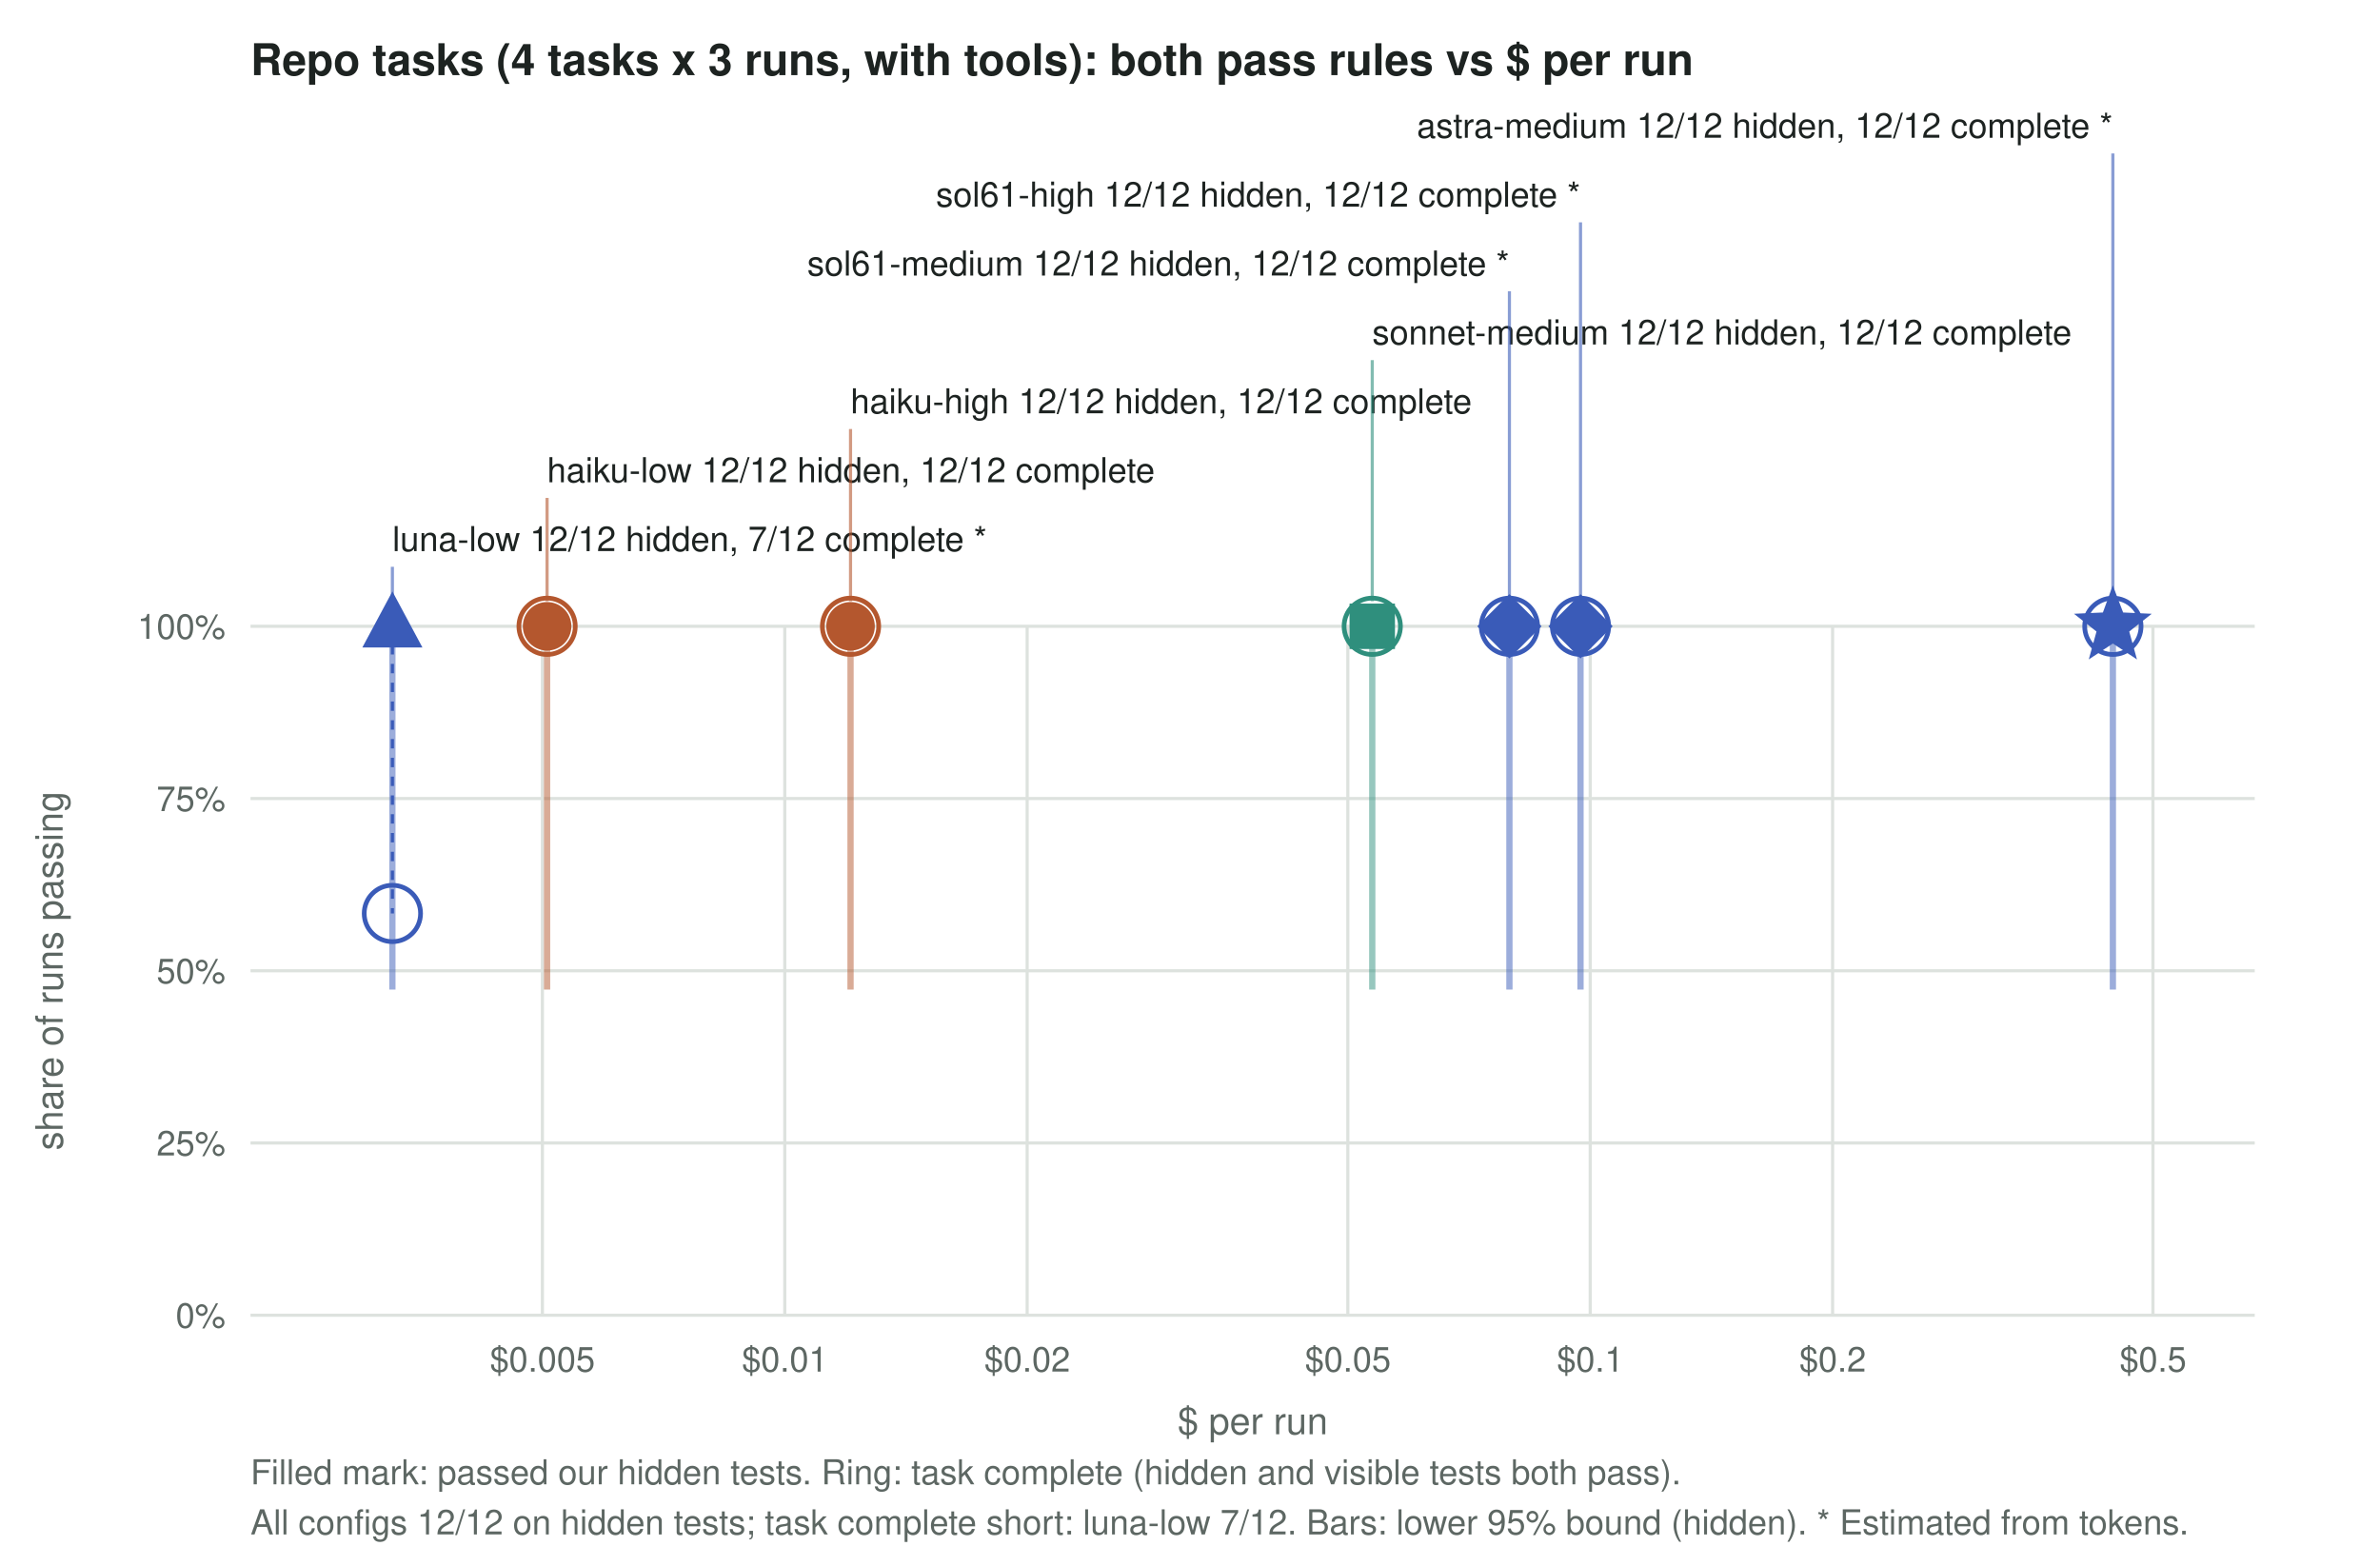
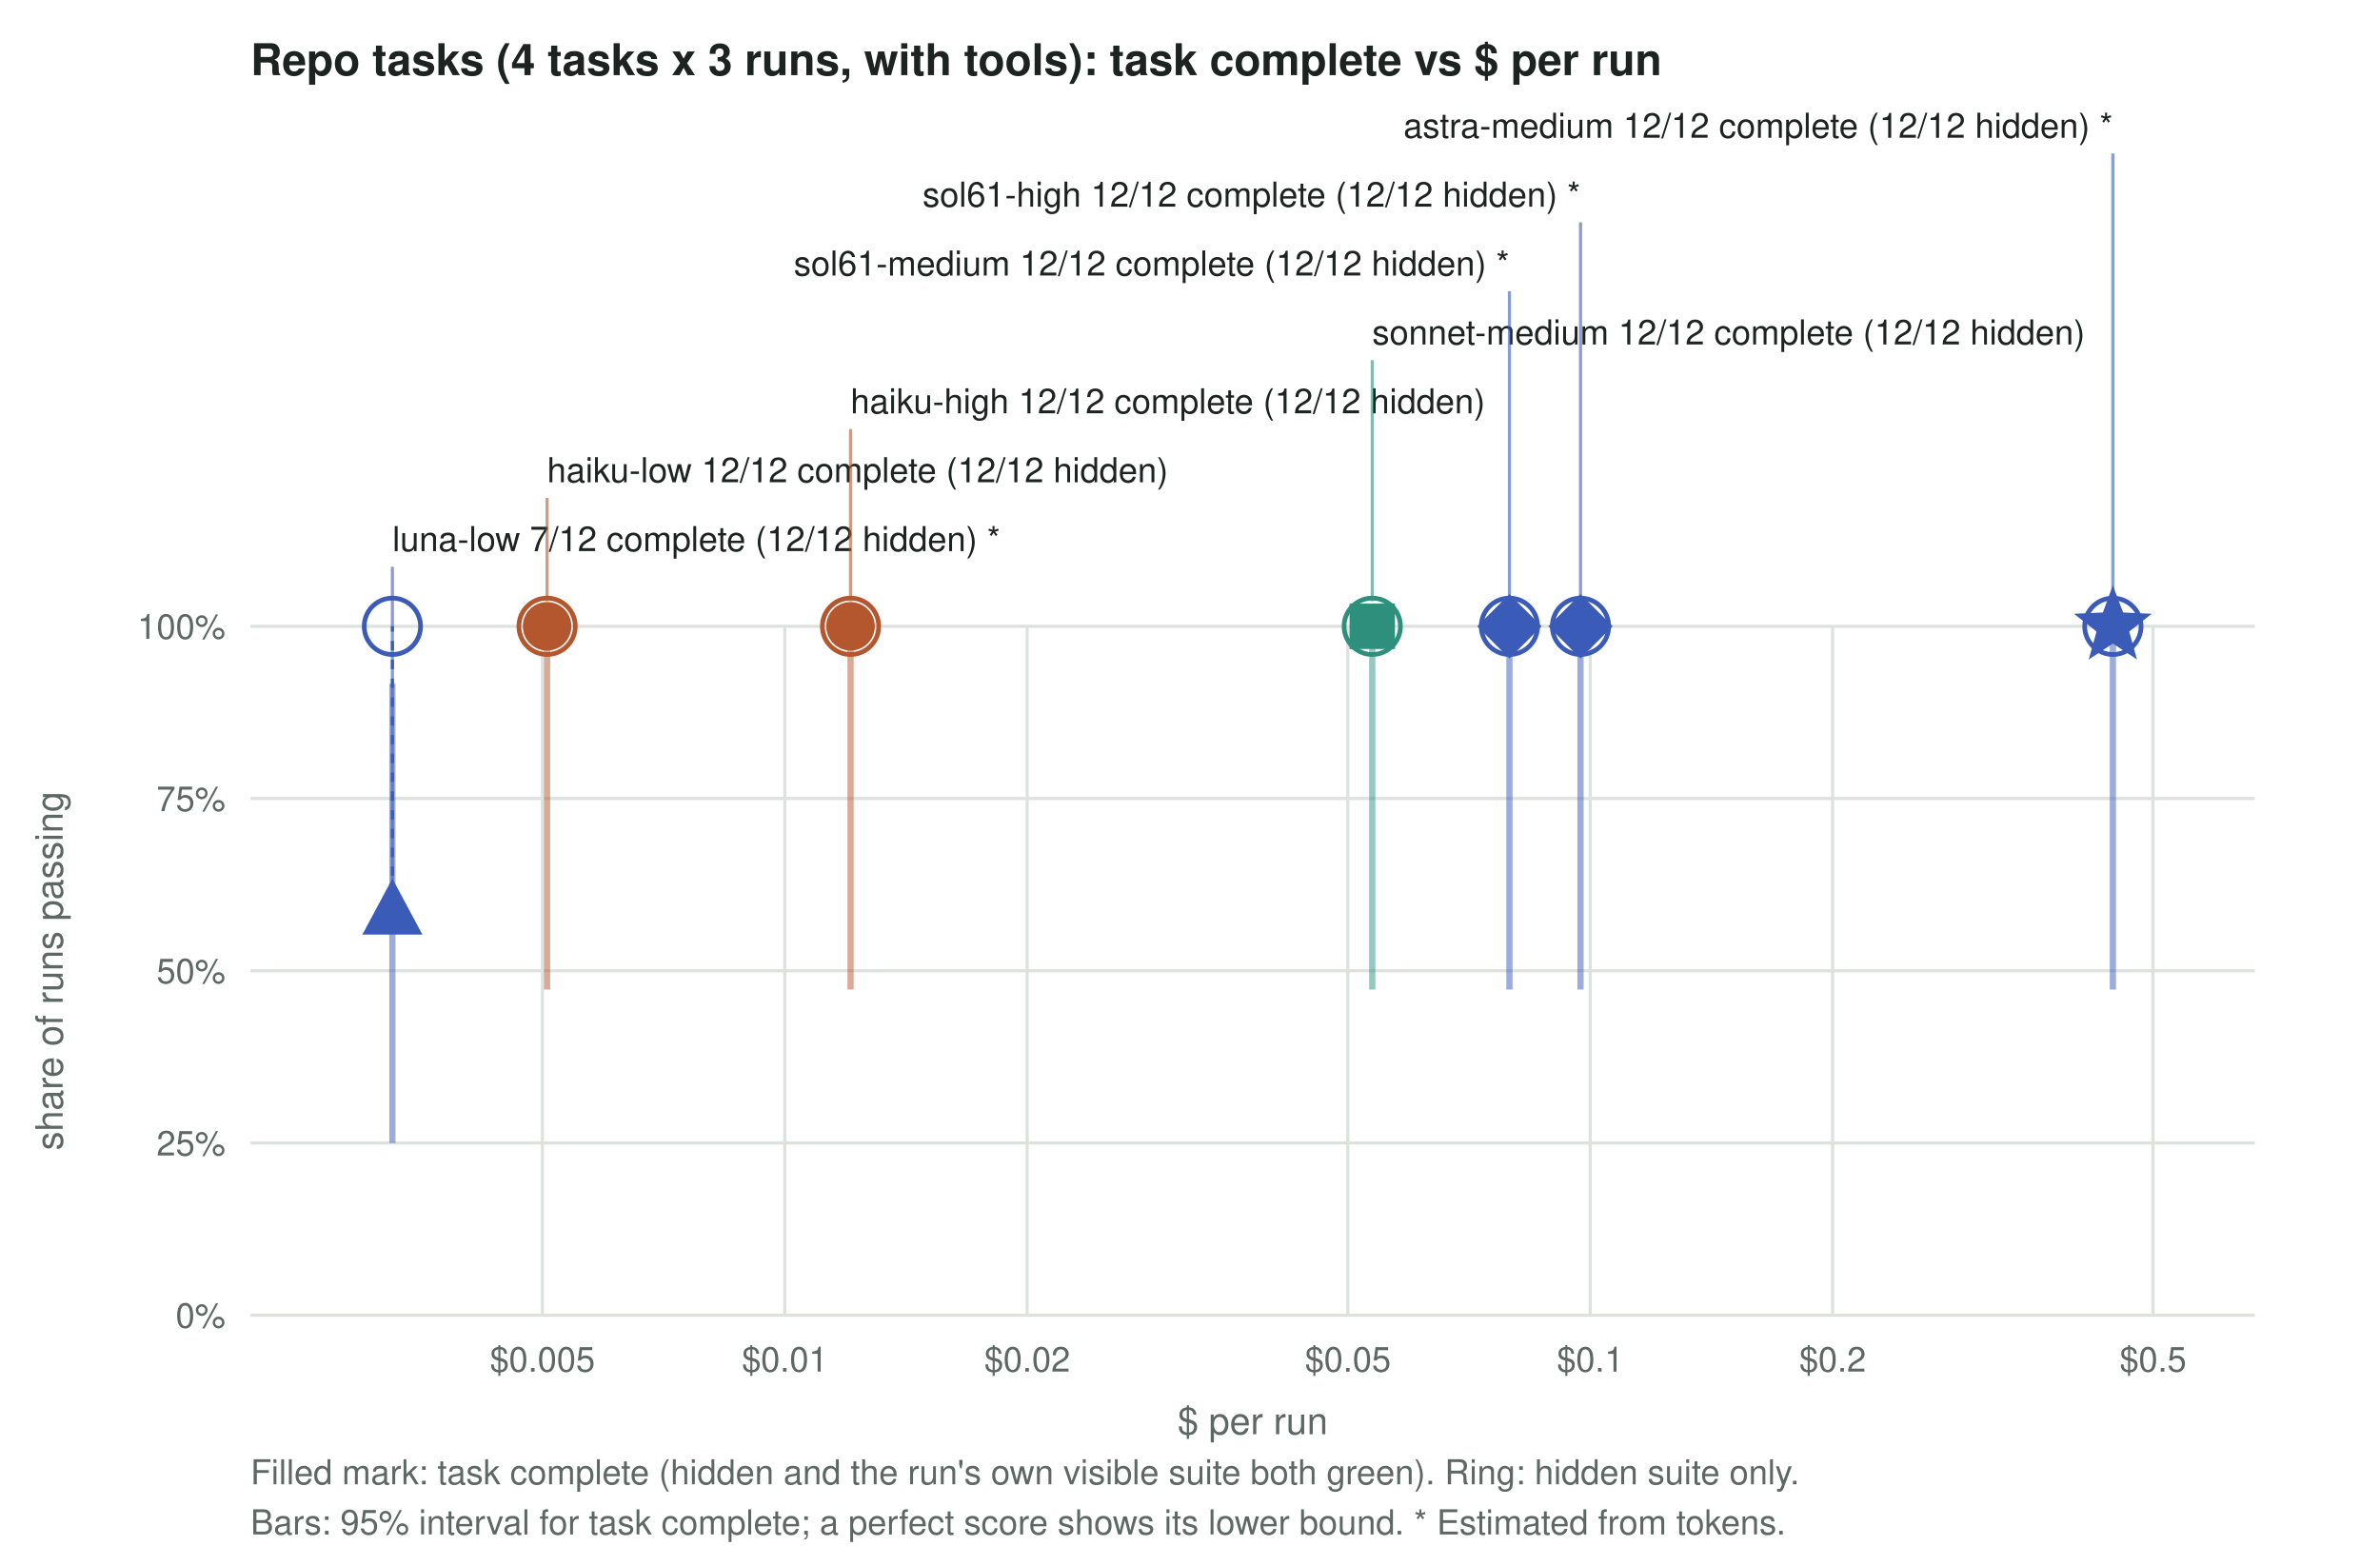
<svg xmlns="http://www.w3.org/2000/svg" viewBox="0 0 760 500" width="760" height="500" font-family="Hanken Grotesk, -apple-system, Segoe UI, Helvetica, Arial, sans-serif" font-size="12">
  <rect width="760" height="500" fill="var(--panel,#ffffff)" />
-   <text x="80.0" y="24.0" font-size="14" text-anchor="start" style="fill:var(--fg,#1d2321)" font-weight="600">Repo tasks (4 tasks x 3 runs, with tools): both pass rules vs $ per run</text>
+   <text x="80.0" y="24.0" font-size="14" text-anchor="start" style="fill:var(--fg,#1d2321)" font-weight="600">Repo tasks (4 tasks x 3 runs, with tools): task complete vs $ per run</text>
  <line x1="80" x2="720" y1="420.0" y2="420.0" stroke="var(--line,#dde2de)" />
  <text x="72.0" y="424.0" font-size="11" text-anchor="end" style="fill:var(--muted,#5d6763)" font-weight="normal">0%</text>
  <line x1="80" x2="720" y1="365.0" y2="365.0" stroke="var(--line,#dde2de)" />
  <text x="72.0" y="369.0" font-size="11" text-anchor="end" style="fill:var(--muted,#5d6763)" font-weight="normal">25%</text>
  <line x1="80" x2="720" y1="310.0" y2="310.0" stroke="var(--line,#dde2de)" />
  <text x="72.0" y="314.0" font-size="11" text-anchor="end" style="fill:var(--muted,#5d6763)" font-weight="normal">50%</text>
  <line x1="80" x2="720" y1="255.0" y2="255.0" stroke="var(--line,#dde2de)" />
  <text x="72.0" y="259.0" font-size="11" text-anchor="end" style="fill:var(--muted,#5d6763)" font-weight="normal">75%</text>
  <line x1="80" x2="720" y1="200.0" y2="200.0" stroke="var(--line,#dde2de)" />
  <text x="72.0" y="204.0" font-size="11" text-anchor="end" style="fill:var(--muted,#5d6763)" font-weight="normal">100%</text>
  <line x1="173.2" x2="173.2" y1="200" y2="420" stroke="var(--line,#dde2de)" />
  <text x="173.2" y="438.0" font-size="11" text-anchor="middle" style="fill:var(--muted,#5d6763)" font-weight="normal">$0.005</text>
  <line x1="250.6" x2="250.6" y1="200" y2="420" stroke="var(--line,#dde2de)" />
  <text x="250.6" y="438.0" font-size="11" text-anchor="middle" style="fill:var(--muted,#5d6763)" font-weight="normal">$0.01</text>
  <line x1="328.0" x2="328.0" y1="200" y2="420" stroke="var(--line,#dde2de)" />
  <text x="328.0" y="438.0" font-size="11" text-anchor="middle" style="fill:var(--muted,#5d6763)" font-weight="normal">$0.02</text>
  <line x1="430.4" x2="430.4" y1="200" y2="420" stroke="var(--line,#dde2de)" />
  <text x="430.4" y="438.0" font-size="11" text-anchor="middle" style="fill:var(--muted,#5d6763)" font-weight="normal">$0.05</text>
  <line x1="507.8" x2="507.8" y1="200" y2="420" stroke="var(--line,#dde2de)" />
  <text x="507.8" y="438.0" font-size="11" text-anchor="middle" style="fill:var(--muted,#5d6763)" font-weight="normal">$0.1</text>
  <line x1="585.2" x2="585.2" y1="200" y2="420" stroke="var(--line,#dde2de)" />
  <text x="585.2" y="438.0" font-size="11" text-anchor="middle" style="fill:var(--muted,#5d6763)" font-weight="normal">$0.2</text>
  <line x1="687.5" x2="687.5" y1="200" y2="420" stroke="var(--line,#dde2de)" />
  <text x="687.5" y="438.0" font-size="11" text-anchor="middle" style="fill:var(--muted,#5d6763)" font-weight="normal">$0.5</text>
  <text x="400.0" y="458.0" font-size="12" text-anchor="middle" style="fill:var(--muted,#5d6763)" font-weight="normal">$ per run</text>
  <text x="20.0" y="310.0" font-size="12" text-anchor="middle" style="fill:var(--muted,#5d6763)" font-weight="normal" transform="rotate(-90 20 310.0)">share of runs passing</text>
-   <line x1="125.3" x2="125.3" y1="316.0" y2="200.0" stroke="var(--codex,#3a5bb8)" stroke-width="2" opacity="0.5" />
-   <line x1="125.3" x2="125.3" y1="200.0" y2="291.7" stroke="var(--codex,#3a5bb8)" stroke-width="1" stroke-dasharray="3 3" />
-   <circle class="complete-mark" cx="125.3" cy="291.7" r="9" fill="none" stroke="var(--codex,#3a5bb8)" stroke-width="1.5" />
-   <polygon points="125.3,191.5 132.8,205.5 117.8,205.5" fill="var(--codex,#3a5bb8)" stroke="var(--codex,#3a5bb8)" stroke-width="2.5" />
-   <line class="leader" x1="125.3" x2="125.3" y1="192.0" y2="181.0" stroke="var(--codex,#3a5bb8)" stroke-width="1" opacity="0.6" />
-   <text x="125.3" y="176.0" font-size="11" text-anchor="start" style="fill:var(--fg,#1d2321)" font-weight="normal">luna-low 12/12 hidden, 7/12 complete *</text>
+   <line x1="125.3" x2="125.3" y1="365.0" y2="218.3" stroke="var(--codex,#3a5bb8)" stroke-width="2" opacity="0.5" />
+   <line x1="125.3" x2="125.3" y1="291.7" y2="200.0" stroke="var(--codex,#3a5bb8)" stroke-width="1" stroke-dasharray="3 3" />
+   <circle class="complete-mark" cx="125.3" cy="200.0" r="9" fill="none" stroke="var(--codex,#3a5bb8)" stroke-width="1.5" />
+   <polygon points="125.3,283.2 132.8,297.2 117.8,297.2" fill="var(--codex,#3a5bb8)" stroke="var(--codex,#3a5bb8)" stroke-width="2.5" />
+   <line class="leader" x1="125.3" x2="125.3" y1="283.7" y2="181.0" stroke="var(--codex,#3a5bb8)" stroke-width="1" opacity="0.6" />
+   <text x="125.3" y="176.0" font-size="11" text-anchor="start" style="fill:var(--fg,#1d2321)" font-weight="normal">luna-low 7/12 complete (12/12 hidden) *</text>
  <line x1="174.7" x2="174.7" y1="316.0" y2="200.0" stroke="var(--claude,#b4572e)" stroke-width="2" opacity="0.5" />
  <circle class="complete-mark" cx="174.7" cy="200.0" r="9" fill="none" stroke="var(--claude,#b4572e)" stroke-width="1.5" />
  <circle cx="174.7" cy="200.0" r="6.5" fill="var(--claude,#b4572e)" stroke="var(--claude,#b4572e)" stroke-width="2.5" />
  <line class="leader" x1="174.7" x2="174.7" y1="192.0" y2="159.0" stroke="var(--claude,#b4572e)" stroke-width="1" opacity="0.6" />
-   <text x="174.7" y="154.0" font-size="11" text-anchor="start" style="fill:var(--fg,#1d2321)" font-weight="normal">haiku-low 12/12 hidden, 12/12 complete</text>
+   <text x="174.7" y="154.0" font-size="11" text-anchor="start" style="fill:var(--fg,#1d2321)" font-weight="normal">haiku-low 12/12 complete (12/12 hidden)</text>
  <line x1="271.6" x2="271.6" y1="316.0" y2="200.0" stroke="var(--claude,#b4572e)" stroke-width="2" opacity="0.5" />
  <circle class="complete-mark" cx="271.6" cy="200.0" r="9" fill="none" stroke="var(--claude,#b4572e)" stroke-width="1.5" />
  <circle cx="271.6" cy="200.0" r="6.5" fill="var(--claude,#b4572e)" stroke="var(--claude,#b4572e)" stroke-width="2.5" />
  <line class="leader" x1="271.6" x2="271.6" y1="192.0" y2="137.0" stroke="var(--claude,#b4572e)" stroke-width="1" opacity="0.6" />
-   <text x="271.6" y="132.0" font-size="11" text-anchor="start" style="fill:var(--fg,#1d2321)" font-weight="normal">haiku-high 12/12 hidden, 12/12 complete</text>
+   <text x="271.6" y="132.0" font-size="11" text-anchor="start" style="fill:var(--fg,#1d2321)" font-weight="normal">haiku-high 12/12 complete (12/12 hidden)</text>
  <line x1="438.2" x2="438.2" y1="316.0" y2="200.0" stroke="var(--sonnet,#2f8f7d)" stroke-width="2" opacity="0.5" />
  <circle class="complete-mark" cx="438.2" cy="200.0" r="9" fill="none" stroke="var(--sonnet,#2f8f7d)" stroke-width="1.5" />
  <rect x="432.2" y="194.0" width="12.0" height="12.0" fill="var(--sonnet,#2f8f7d)" stroke="var(--sonnet,#2f8f7d)" stroke-width="2.5" />
  <line class="leader" x1="438.2" x2="438.2" y1="192.0" y2="115.0" stroke="var(--sonnet,#2f8f7d)" stroke-width="1" opacity="0.6" />
-   <text x="438.2" y="110.0" font-size="11" text-anchor="start" style="fill:var(--fg,#1d2321)" font-weight="normal">sonnet-medium 12/12 hidden, 12/12 complete</text>
+   <text x="438.2" y="110.0" font-size="11" text-anchor="start" style="fill:var(--fg,#1d2321)" font-weight="normal">sonnet-medium 12/12 complete (12/12 hidden)</text>
  <line x1="482.0" x2="482.0" y1="316.0" y2="200.0" stroke="var(--codex,#3a5bb8)" stroke-width="2" opacity="0.5" />
  <circle class="complete-mark" cx="482.0" cy="200.0" r="9" fill="none" stroke="var(--codex,#3a5bb8)" stroke-width="1.5" />
  <polygon points="482.0,191.5 490.5,200.0 482.0,208.5 473.5,200.0" fill="var(--codex,#3a5bb8)" stroke="var(--codex,#3a5bb8)" stroke-width="2.5" />
  <line class="leader" x1="482.0" x2="482.0" y1="192.0" y2="93.0" stroke="var(--codex,#3a5bb8)" stroke-width="1" opacity="0.6" />
-   <text x="482.0" y="88.0" font-size="11" text-anchor="end" style="fill:var(--fg,#1d2321)" font-weight="normal">sol61-medium 12/12 hidden, 12/12 complete *</text>
+   <text x="482.0" y="88.0" font-size="11" text-anchor="end" style="fill:var(--fg,#1d2321)" font-weight="normal">sol61-medium 12/12 complete (12/12 hidden) *</text>
  <line x1="504.7" x2="504.7" y1="316.0" y2="200.0" stroke="var(--codex,#3a5bb8)" stroke-width="2" opacity="0.5" />
  <circle class="complete-mark" cx="504.7" cy="200.0" r="9" fill="none" stroke="var(--codex,#3a5bb8)" stroke-width="1.5" />
  <polygon points="504.7,191.5 513.2,200.0 504.7,208.5 496.2,200.0" fill="var(--codex,#3a5bb8)" stroke="var(--codex,#3a5bb8)" stroke-width="2.5" />
  <line class="leader" x1="504.7" x2="504.7" y1="192.0" y2="71.0" stroke="var(--codex,#3a5bb8)" stroke-width="1" opacity="0.6" />
-   <text x="504.7" y="66.0" font-size="11" text-anchor="end" style="fill:var(--fg,#1d2321)" font-weight="normal">sol61-high 12/12 hidden, 12/12 complete *</text>
+   <text x="504.7" y="66.0" font-size="11" text-anchor="end" style="fill:var(--fg,#1d2321)" font-weight="normal">sol61-high 12/12 complete (12/12 hidden) *</text>
  <line x1="674.7" x2="674.7" y1="316.0" y2="200.0" stroke="var(--codex,#3a5bb8)" stroke-width="2" opacity="0.5" />
  <circle class="complete-mark" cx="674.7" cy="200.0" r="9" fill="none" stroke="var(--codex,#3a5bb8)" stroke-width="1.5" />
  <polygon points="674.7,190.5 677.1,196.8 683.7,197.1 678.5,201.2 680.3,207.7 674.7,204.0 669.1,207.7 670.9,201.2 665.7,197.1 672.4,196.8" fill="var(--codex,#3a5bb8)" stroke="var(--codex,#3a5bb8)" stroke-width="2.5" />
  <line class="leader" x1="674.7" x2="674.7" y1="192.0" y2="49.0" stroke="var(--codex,#3a5bb8)" stroke-width="1" opacity="0.6" />
-   <text x="674.7" y="44.0" font-size="11" text-anchor="end" style="fill:var(--fg,#1d2321)" font-weight="normal">astra-medium 12/12 hidden, 12/12 complete *</text>
-   <text x="80.0" y="474.0" font-size="11" text-anchor="start" style="fill:var(--muted,#5d6763)" font-weight="normal">Filled mark: passed our hidden tests. Ring: task complete (hidden and visible tests both pass).</text>
-   <text x="80.0" y="490.0" font-size="11" text-anchor="start" style="fill:var(--muted,#5d6763)" font-weight="normal">All configs 12/12 on hidden tests; task complete short: luna-low 7/12. Bars: lower 95% bound (hidden). * Estimated from tokens.</text>
+   <text x="674.7" y="44.0" font-size="11" text-anchor="end" style="fill:var(--fg,#1d2321)" font-weight="normal">astra-medium 12/12 complete (12/12 hidden) *</text>
+   <text x="80.0" y="474.0" font-size="11" text-anchor="start" style="fill:var(--muted,#5d6763)" font-weight="normal">Filled mark: task complete (hidden and the run's own visible suite both green). Ring: hidden suite only.</text>
+   <text x="80.0" y="490.0" font-size="11" text-anchor="start" style="fill:var(--muted,#5d6763)" font-weight="normal">Bars: 95% interval for task complete; a perfect score shows its lower bound. * Estimated from tokens.</text>
</svg>
